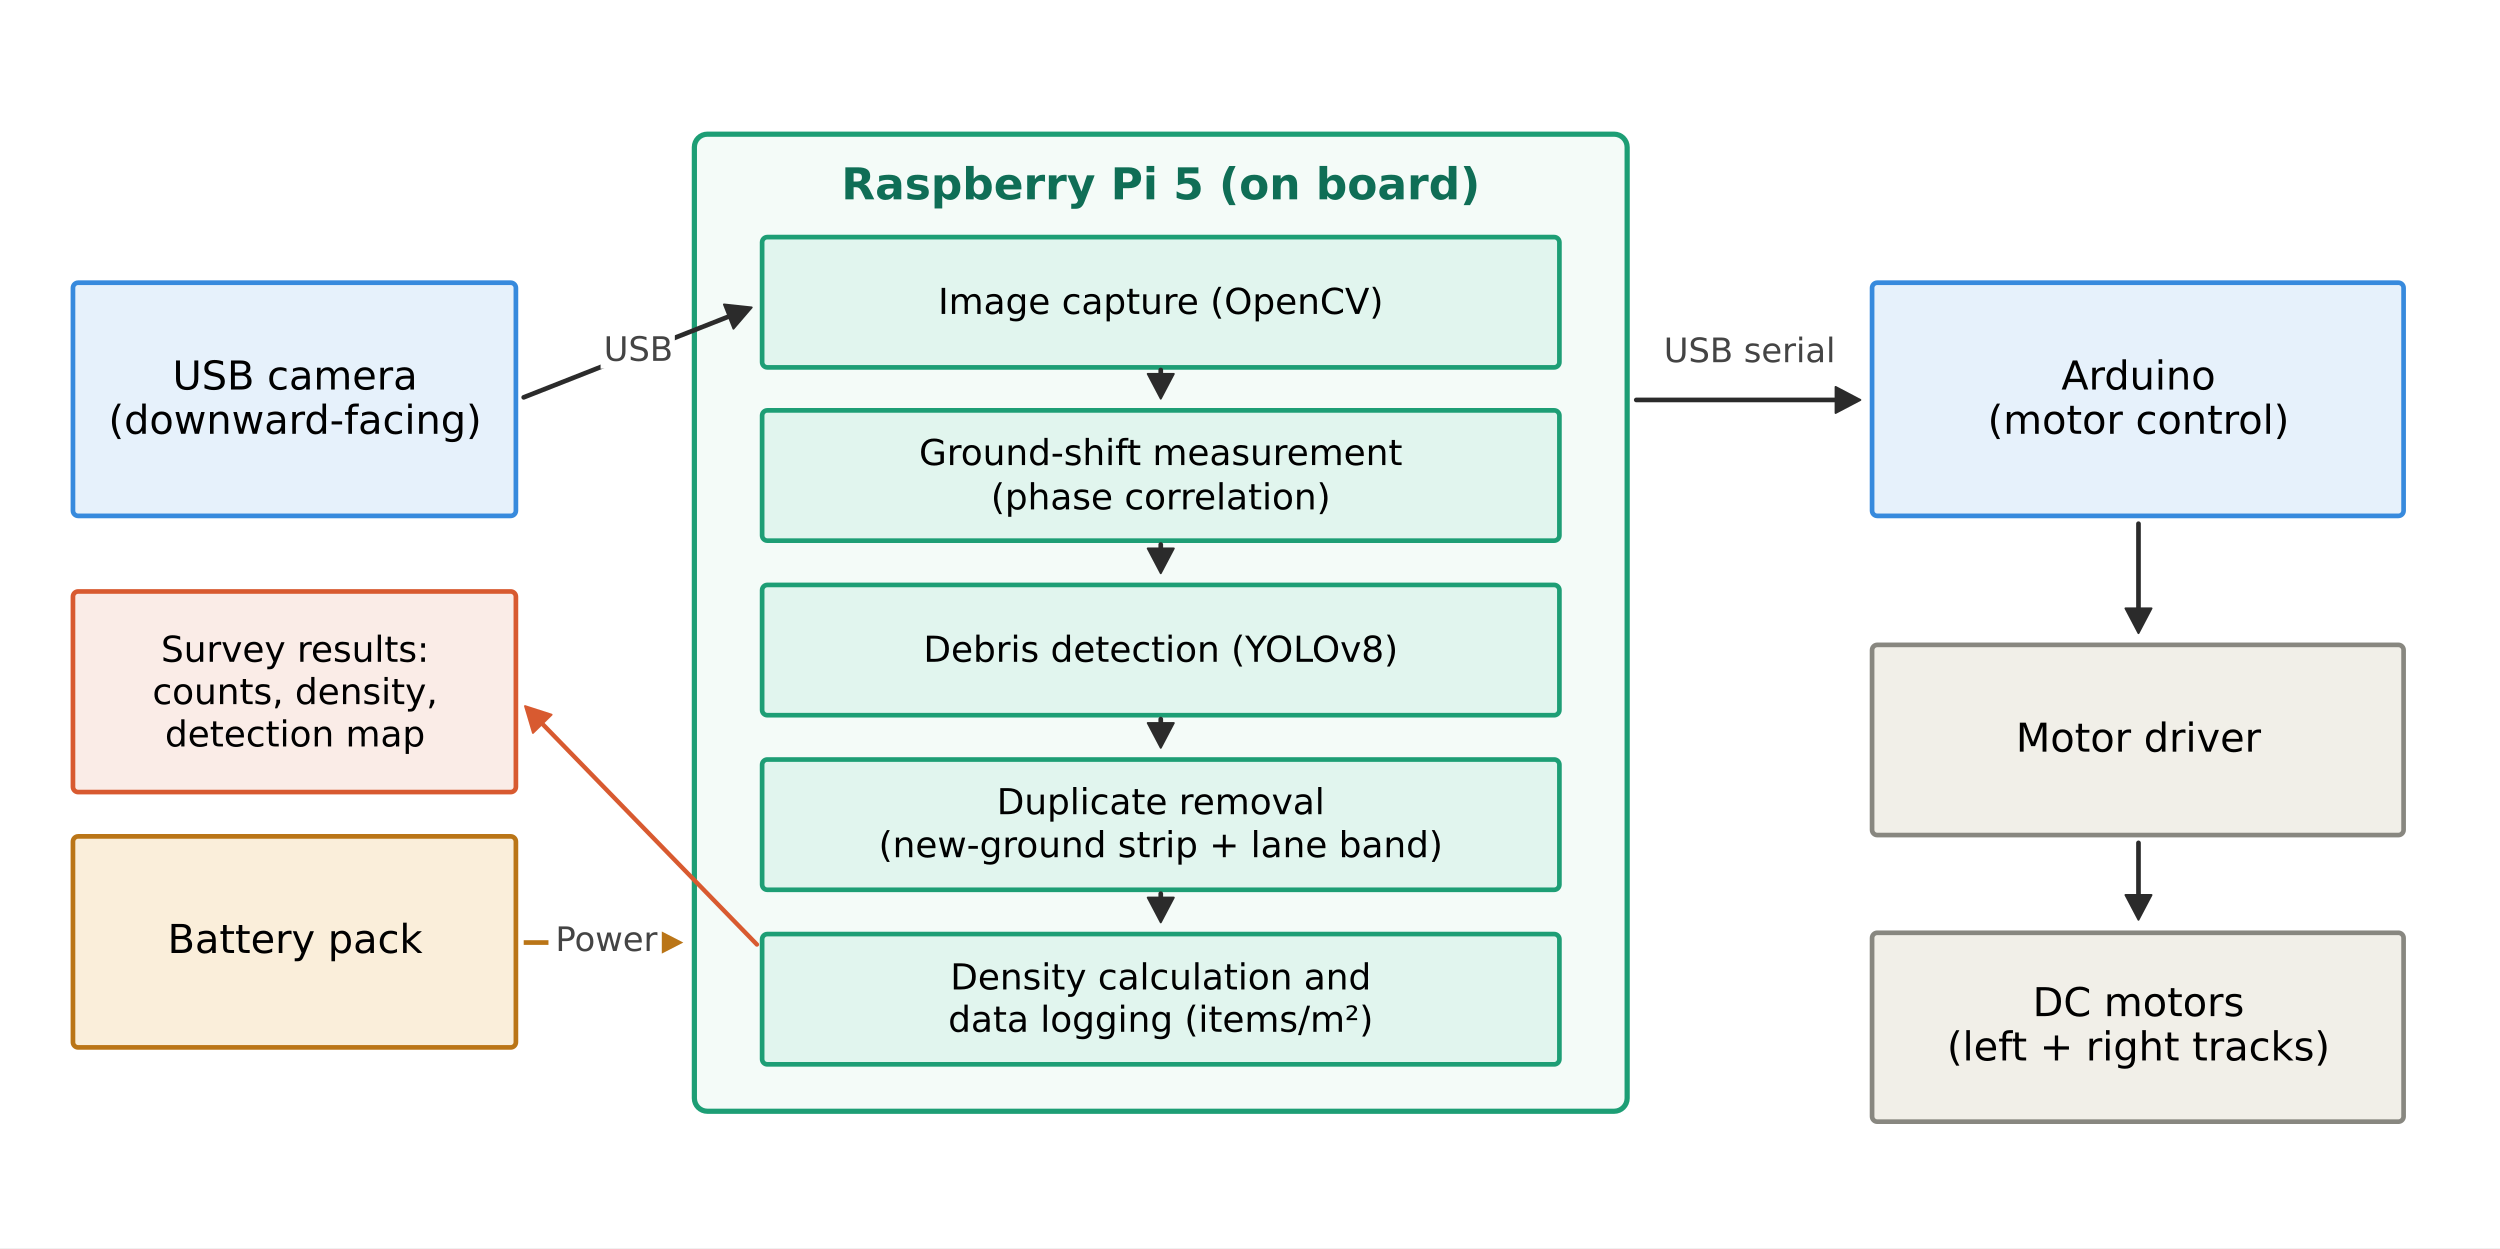
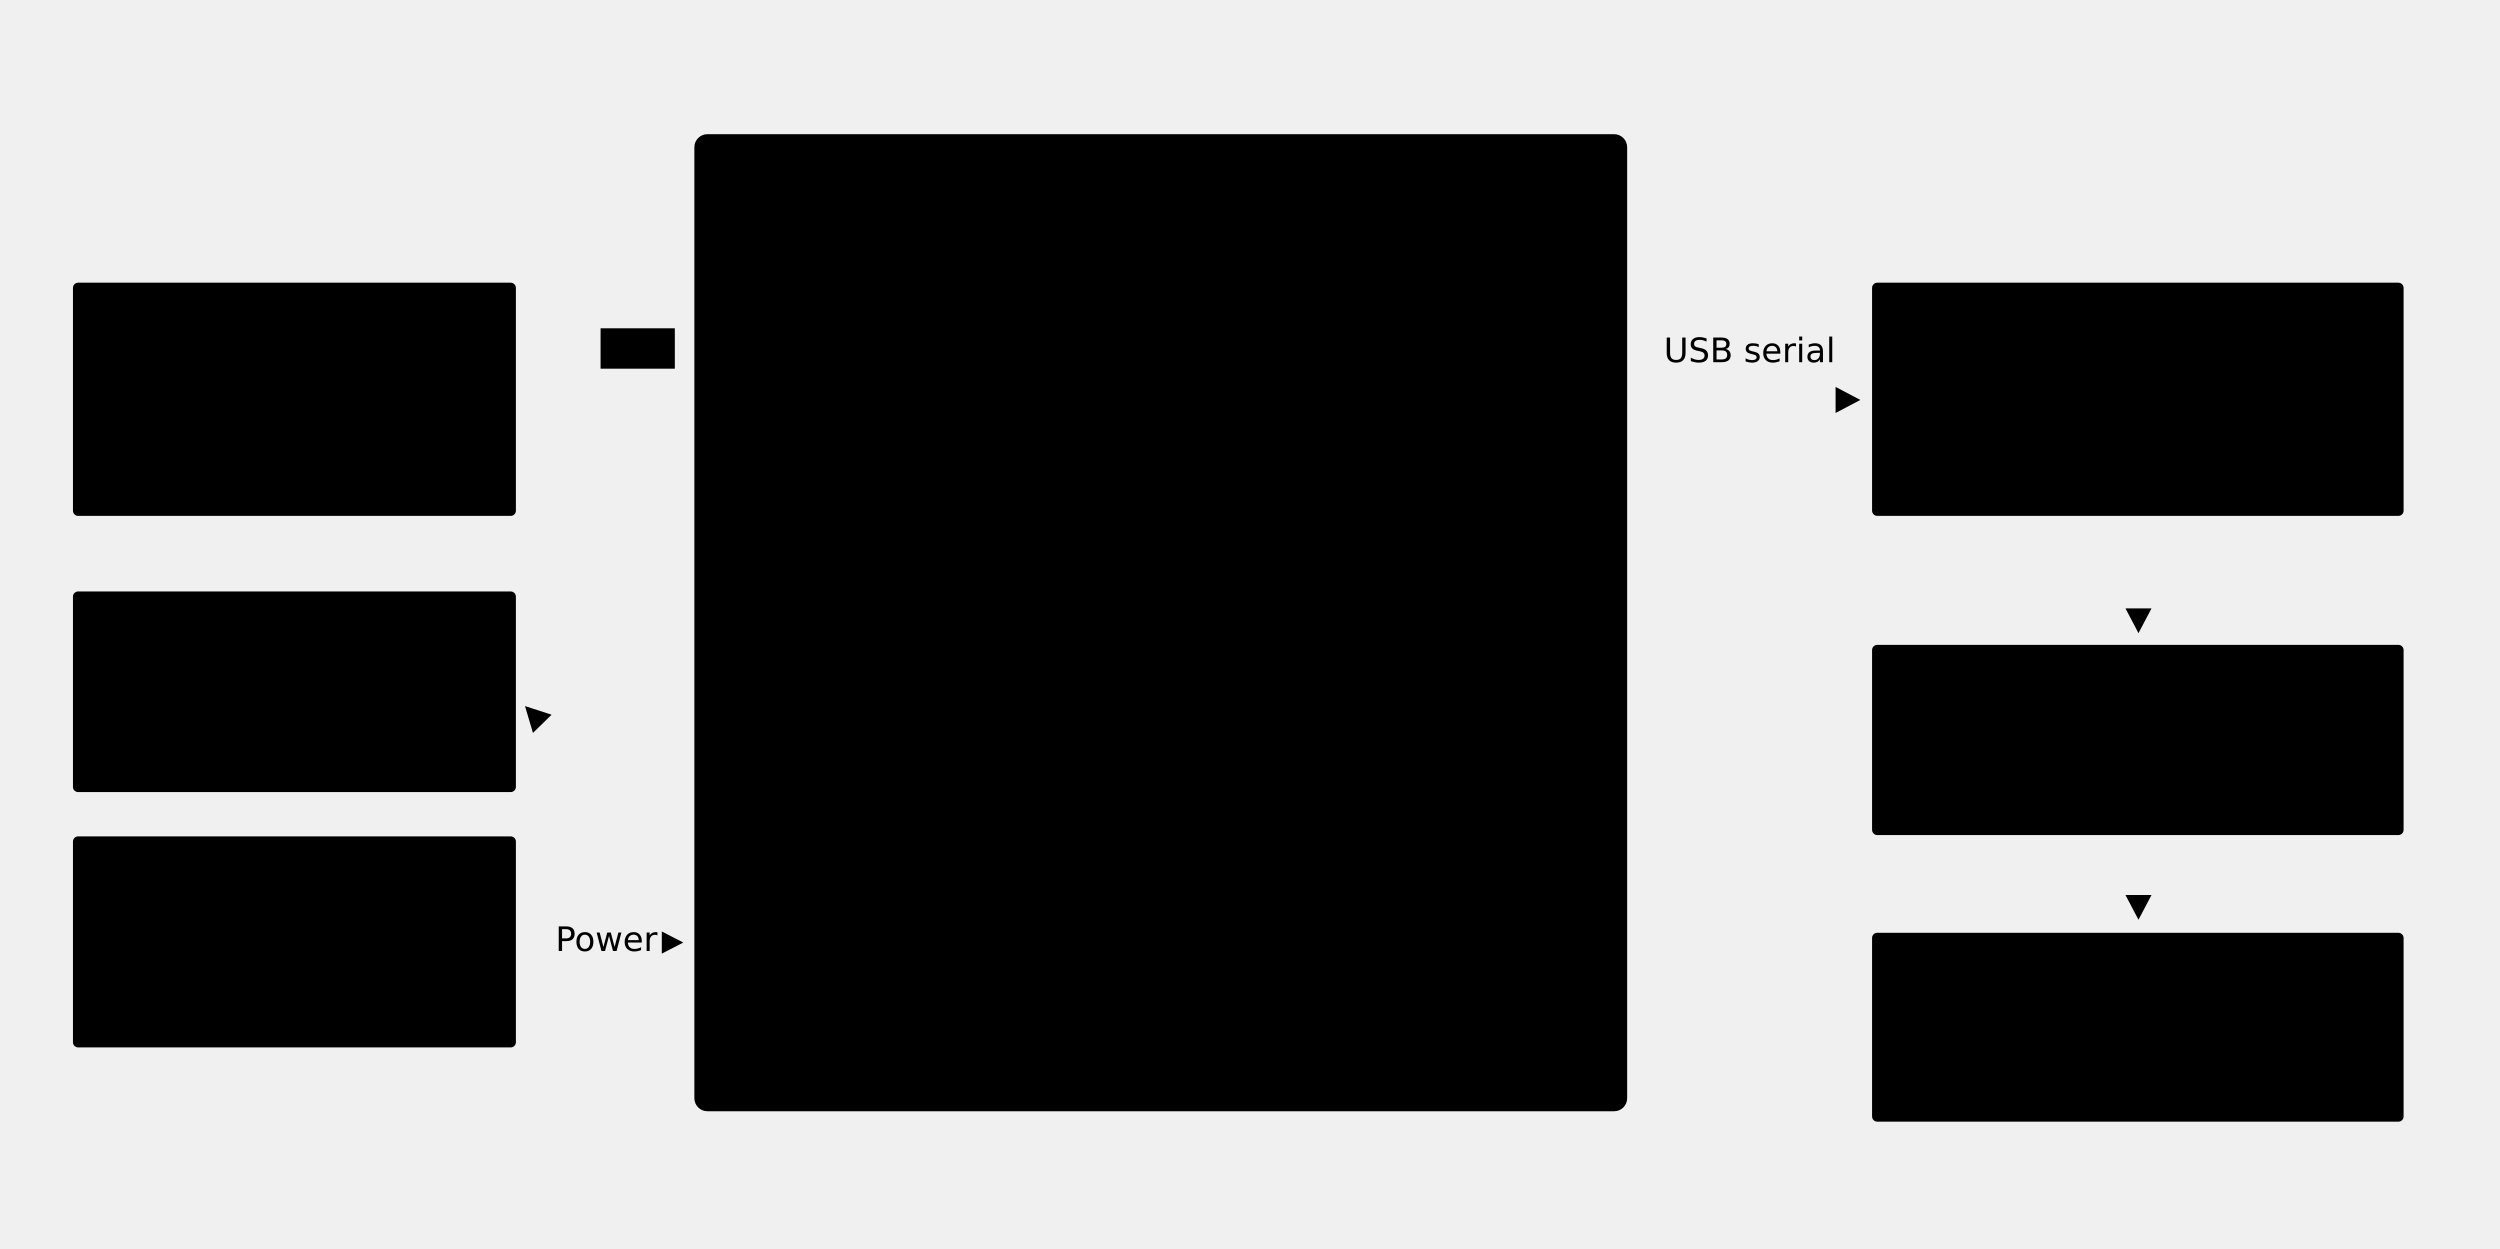
- <svg xmlns="http://www.w3.org/2000/svg" viewBox="0 0 1919 958" font-family="'DejaVu Sans', Verdana, 'Bitstream Vera Sans', sans-serif" font-size="30.6" text-anchor="middle" fill="#000">
-   <rect width="1919" height="958" fill="#fff">
+ <svg xmlns="http://www.w3.org/2000/svg" viewBox="0 0 1919 958" font-family="'DejaVu Sans', Verdana, 'Bitstream Vera Sans', sans-serif" font-size="30.6" text-anchor="middle" class="dg-f-ink">
+   <rect x="533" y="103" width="716" height="750" rx="10" stroke-width="4" class="dg-f-pi-f dg-s-green-s">
</rect>
-   <rect x="533" y="103" width="716" height="750" rx="10" fill="#f4fbf8" stroke="#1d9e75" stroke-width="4">
- </rect>
-   <text x="891" y="153" font-size="33.7" font-weight="bold" fill="#0f6e56" textLength="490.2" lengthAdjust="spacingAndGlyphs">Raspberry Pi 5 (on board)</text>
-   <rect x="585" y="182" width="612" height="100" rx="4" fill="#e1f5ee" stroke="#1d9e75" stroke-width="3.6">
+   <text x="891" y="153" font-size="33.7" font-weight="bold" textLength="490.2" lengthAdjust="spacingAndGlyphs" class="dg-f-pi-title">Raspberry Pi 5 (on board)</text>
+   <rect x="585" y="182" width="612" height="100" rx="4" stroke-width="3.6" class="dg-f-green-f dg-s-green-s">
</rect>
  <text x="891" y="241" font-size="27.5" textLength="341.8" lengthAdjust="spacingAndGlyphs">Image capture (OpenCV)</text>
-   <rect x="585" y="315" width="612" height="100" rx="4" fill="#e1f5ee" stroke="#1d9e75" stroke-width="3.6">
+   <rect x="585" y="315" width="612" height="100" rx="4" stroke-width="3.6" class="dg-f-green-f dg-s-green-s">
</rect>
  <text x="891" y="357" font-size="27.5" textLength="371" lengthAdjust="spacingAndGlyphs">Ground-shift measurement</text>
  <text x="891" y="391" font-size="27.5" textLength="260.7" lengthAdjust="spacingAndGlyphs">(phase correlation)</text>
-   <rect x="585" y="449" width="612" height="100" rx="4" fill="#e1f5ee" stroke="#1d9e75" stroke-width="3.6">
+   <rect x="585" y="449" width="612" height="100" rx="4" stroke-width="3.6" class="dg-f-green-f dg-s-green-s">
</rect>
  <text x="891" y="508" font-size="27.5" textLength="364.3" lengthAdjust="spacingAndGlyphs">Debris detection (YOLOv8)</text>
-   <rect x="585" y="583" width="612" height="100" rx="4" fill="#e1f5ee" stroke="#1d9e75" stroke-width="3.6">
+   <rect x="585" y="583" width="612" height="100" rx="4" stroke-width="3.6" class="dg-f-green-f dg-s-green-s">
</rect>
  <text x="891" y="625" font-size="27.5" textLength="251.7" lengthAdjust="spacingAndGlyphs">Duplicate removal</text>
  <text x="891" y="658" font-size="27.5" textLength="433" lengthAdjust="spacingAndGlyphs">(new-ground strip + lane band)</text>
-   <rect x="585" y="717" width="612" height="100" rx="4" fill="#e1f5ee" stroke="#1d9e75" stroke-width="3.6">
+   <rect x="585" y="717" width="612" height="100" rx="4" stroke-width="3.6" class="dg-f-green-f dg-s-green-s">
</rect>
  <text x="891" y="759.5" font-size="27.5" textLength="323.1" lengthAdjust="spacingAndGlyphs">Density calculation and</text>
  <text x="891" y="792" font-size="27.5" textLength="326.3" lengthAdjust="spacingAndGlyphs">data logging (items/m²)</text>
-   <path d="M891 284L891 288" stroke="#2b2b2b" stroke-width="3.6" stroke-linecap="round">
+   <path d="M891 284L891 288" stroke-width="3.6" stroke-linecap="round" class="dg-s-line">
</path>
-   <path d="M881 287L891 306L901 287Z" fill="#2b2b2b" stroke="#2b2b2b" stroke-width="1.5" stroke-linejoin="round">
+   <path d="M881 287L891 306L901 287Z" stroke-width="1.5" stroke-linejoin="round" class="dg-f-line dg-s-line">
</path>
-   <path d="M891 418L891 422" stroke="#2b2b2b" stroke-width="3.6" stroke-linecap="round">
+   <path d="M891 418L891 422" stroke-width="3.6" stroke-linecap="round" class="dg-s-line">
</path>
-   <path d="M881 421L891 440L901 421Z" fill="#2b2b2b" stroke="#2b2b2b" stroke-width="1.5" stroke-linejoin="round">
+   <path d="M881 421L891 440L901 421Z" stroke-width="1.5" stroke-linejoin="round" class="dg-f-line dg-s-line">
</path>
-   <path d="M891 552L891 556" stroke="#2b2b2b" stroke-width="3.6" stroke-linecap="round">
+   <path d="M891 552L891 556" stroke-width="3.6" stroke-linecap="round" class="dg-s-line">
</path>
-   <path d="M881 555L891 574L901 555Z" fill="#2b2b2b" stroke="#2b2b2b" stroke-width="1.5" stroke-linejoin="round">
+   <path d="M881 555L891 574L901 555Z" stroke-width="1.5" stroke-linejoin="round" class="dg-f-line dg-s-line">
</path>
-   <path d="M891 686L891 690" stroke="#2b2b2b" stroke-width="3.6" stroke-linecap="round">
+   <path d="M891 686L891 690" stroke-width="3.6" stroke-linecap="round" class="dg-s-line">
</path>
-   <path d="M881 689L891 708L901 689Z" fill="#2b2b2b" stroke="#2b2b2b" stroke-width="1.5" stroke-linejoin="round">
+   <path d="M881 689L891 708L901 689Z" stroke-width="1.5" stroke-linejoin="round" class="dg-f-line dg-s-line">
</path>
-   <rect x="56" y="217" width="340" height="179" rx="4" fill="#e6f1fb" stroke="#378add" stroke-width="3.6">
+   <rect x="56" y="217" width="340" height="179" rx="4" stroke-width="3.6" class="dg-f-blue-f dg-s-blue-s">
</rect>
  <text x="226.5" y="299" textLength="188.1" lengthAdjust="spacingAndGlyphs">USB camera</text>
  <text x="226.5" y="333" textLength="286.4" lengthAdjust="spacingAndGlyphs">(downward-facing)</text>
-   <rect x="1437" y="217" width="408" height="179" rx="4" fill="#e6f1fb" stroke="#378add" stroke-width="3.6">
+   <rect x="1437" y="217" width="408" height="179" rx="4" stroke-width="3.6" class="dg-f-blue-f dg-s-blue-s">
</rect>
  <text x="1641.5" y="299" textLength="118.4" lengthAdjust="spacingAndGlyphs">Arduino</text>
  <text x="1641.5" y="333" textLength="231.5" lengthAdjust="spacingAndGlyphs">(motor control)</text>
-   <rect x="56" y="454" width="340" height="154" rx="4" fill="#faece7" stroke="#d85a30" stroke-width="3.6">
+   <rect x="56" y="454" width="340" height="154" rx="4" stroke-width="3.6" class="dg-f-coral-f dg-s-coral-s">
</rect>
  <text x="226.5" y="508" font-size="27.5" textLength="205.8" lengthAdjust="spacingAndGlyphs">Survey results:</text>
  <text x="226.5" y="540.5" font-size="27.5" textLength="218.9" lengthAdjust="spacingAndGlyphs">counts, density,</text>
  <text x="226.5" y="573" font-size="27.5" textLength="199.7" lengthAdjust="spacingAndGlyphs">detection map</text>
-   <rect x="56" y="642" width="340" height="162" rx="4" fill="#faeeda" stroke="#ba7517" stroke-width="3.6">
+   <rect x="56" y="642" width="340" height="162" rx="4" stroke-width="3.6" class="dg-f-amber-f dg-s-amber-s">
</rect>
  <text x="226.5" y="731.5" textLength="195.7" lengthAdjust="spacingAndGlyphs">Battery pack</text>
-   <rect x="1437" y="495" width="408" height="146" rx="4" fill="#f1efe8" stroke="#888780" stroke-width="3.6">
+   <rect x="1437" y="495" width="408" height="146" rx="4" stroke-width="3.6" class="dg-f-gray-f dg-s-gray-s">
</rect>
  <text x="1641.5" y="577" textLength="188.2" lengthAdjust="spacingAndGlyphs">Motor driver</text>
-   <rect x="1437" y="716" width="408" height="145" rx="4" fill="#f1efe8" stroke="#888780" stroke-width="3.6">
+   <rect x="1437" y="716" width="408" height="145" rx="4" stroke-width="3.6" class="dg-f-gray-f dg-s-gray-s">
</rect>
  <text x="1641.5" y="780" textLength="162.4" lengthAdjust="spacingAndGlyphs">DC motors</text>
  <text x="1641.5" y="814" textLength="294" lengthAdjust="spacingAndGlyphs">(left + right tracks)</text>
-   <path d="M402 305L560.3 242.6" stroke="#2b2b2b" stroke-width="3.6" stroke-linecap="round">
+   <path d="M402 305L560.3 242.6" stroke-width="3.6" stroke-linecap="round" class="dg-s-line">
</path>
-   <path d="M563 252.3L577 236L555.7 233.7Z" fill="#2b2b2b" stroke="#2b2b2b" stroke-width="1.5" stroke-linejoin="round">
+   <path d="M563 252.3L577 236L555.7 233.7Z" stroke-width="1.5" stroke-linejoin="round" class="dg-f-line dg-s-line">
</path>
-   <rect x="461" y="252" width="57" height="31" fill="#fff">
+   <rect x="461" y="252" width="57" height="31" class="dg-f-surface">
</rect>
-   <text x="490" y="277" font-size="25.9" fill="#444" textLength="53.2" lengthAdjust="spacingAndGlyphs">USB</text>
-   <path d="M1256 307L1410 307" stroke="#2b2b2b" stroke-width="3.6" stroke-linecap="round">
+   <text x="490" y="277" font-size="25.9" textLength="53.2" lengthAdjust="spacingAndGlyphs" class="dg-f-muted">USB</text>
+   <path d="M1256 307L1410 307" stroke-width="3.6" stroke-linecap="round" class="dg-s-line">
</path>
-   <path d="M1409 317L1428 307L1409 297Z" fill="#2b2b2b" stroke="#2b2b2b" stroke-width="1.5" stroke-linejoin="round">
+   <path d="M1409 317L1428 307L1409 297Z" stroke-width="1.5" stroke-linejoin="round" class="dg-f-line dg-s-line">
</path>
-   <text x="1343" y="278" font-size="25.9" fill="#444" textLength="131.7" lengthAdjust="spacingAndGlyphs">USB serial</text>
-   <path d="M1641.5 402L1641.5 468" stroke="#2b2b2b" stroke-width="3.6" stroke-linecap="round">
+   <text x="1343" y="278" font-size="25.9" textLength="131.7" lengthAdjust="spacingAndGlyphs" class="dg-f-muted">USB serial</text>
+   <path d="M1641.5 402L1641.5 468" stroke-width="3.6" stroke-linecap="round" class="dg-s-line">
</path>
-   <path d="M1631.5 467L1641.5 486L1651.5 467Z" fill="#2b2b2b" stroke="#2b2b2b" stroke-width="1.5" stroke-linejoin="round">
+   <path d="M1631.5 467L1641.5 486L1651.5 467Z" stroke-width="1.5" stroke-linejoin="round" class="dg-f-line dg-s-line">
</path>
-   <path d="M1641.5 647L1641.5 688" stroke="#2b2b2b" stroke-width="3.6" stroke-linecap="round">
+   <path d="M1641.5 647L1641.5 688" stroke-width="3.6" stroke-linecap="round" class="dg-s-line">
</path>
-   <path d="M1631.5 687L1641.5 706L1651.5 687Z" fill="#2b2b2b" stroke="#2b2b2b" stroke-width="1.5" stroke-linejoin="round">
+   <path d="M1631.5 687L1641.5 706L1651.5 687Z" stroke-width="1.5" stroke-linejoin="round" class="dg-f-line dg-s-line">
</path>
-   <path d="M581 725L415.6 554.9" stroke="#d85a30" stroke-width="3.4" stroke-linecap="round">
+   <path d="M581 725L415.6 554.9" stroke-width="3.4" stroke-linecap="round" class="dg-s-coral-s">
</path>
-   <path d="M423.4 548.6L403 542L409.1 562.6Z" fill="#d85a30" stroke="#d85a30" stroke-width="1.5" stroke-linejoin="round">
+   <path d="M423.4 548.6L403 542L409.1 562.6Z" stroke-width="1.5" stroke-linejoin="round" class="dg-f-coral-s dg-s-coral-s">
</path>
-   <path d="M402 723.5H421" stroke="#ba7517" stroke-width="3.6">
+   <path d="M402 723.5H421" stroke-width="3.6" class="dg-s-amber-s">
</path>
-   <path d="M508 715L524.5 723.5L508 732Z" fill="#ba7517">
+   <path d="M508 715L524.5 723.5L508 732Z" class="dg-f-amber-s">
</path>
-   <text x="465.5" y="730" font-size="25.9" fill="#444" textLength="78.3" lengthAdjust="spacingAndGlyphs">Power</text>
+   <text x="465.5" y="730" font-size="25.9" textLength="78.3" lengthAdjust="spacingAndGlyphs" class="dg-f-muted">Power</text>
</svg>
